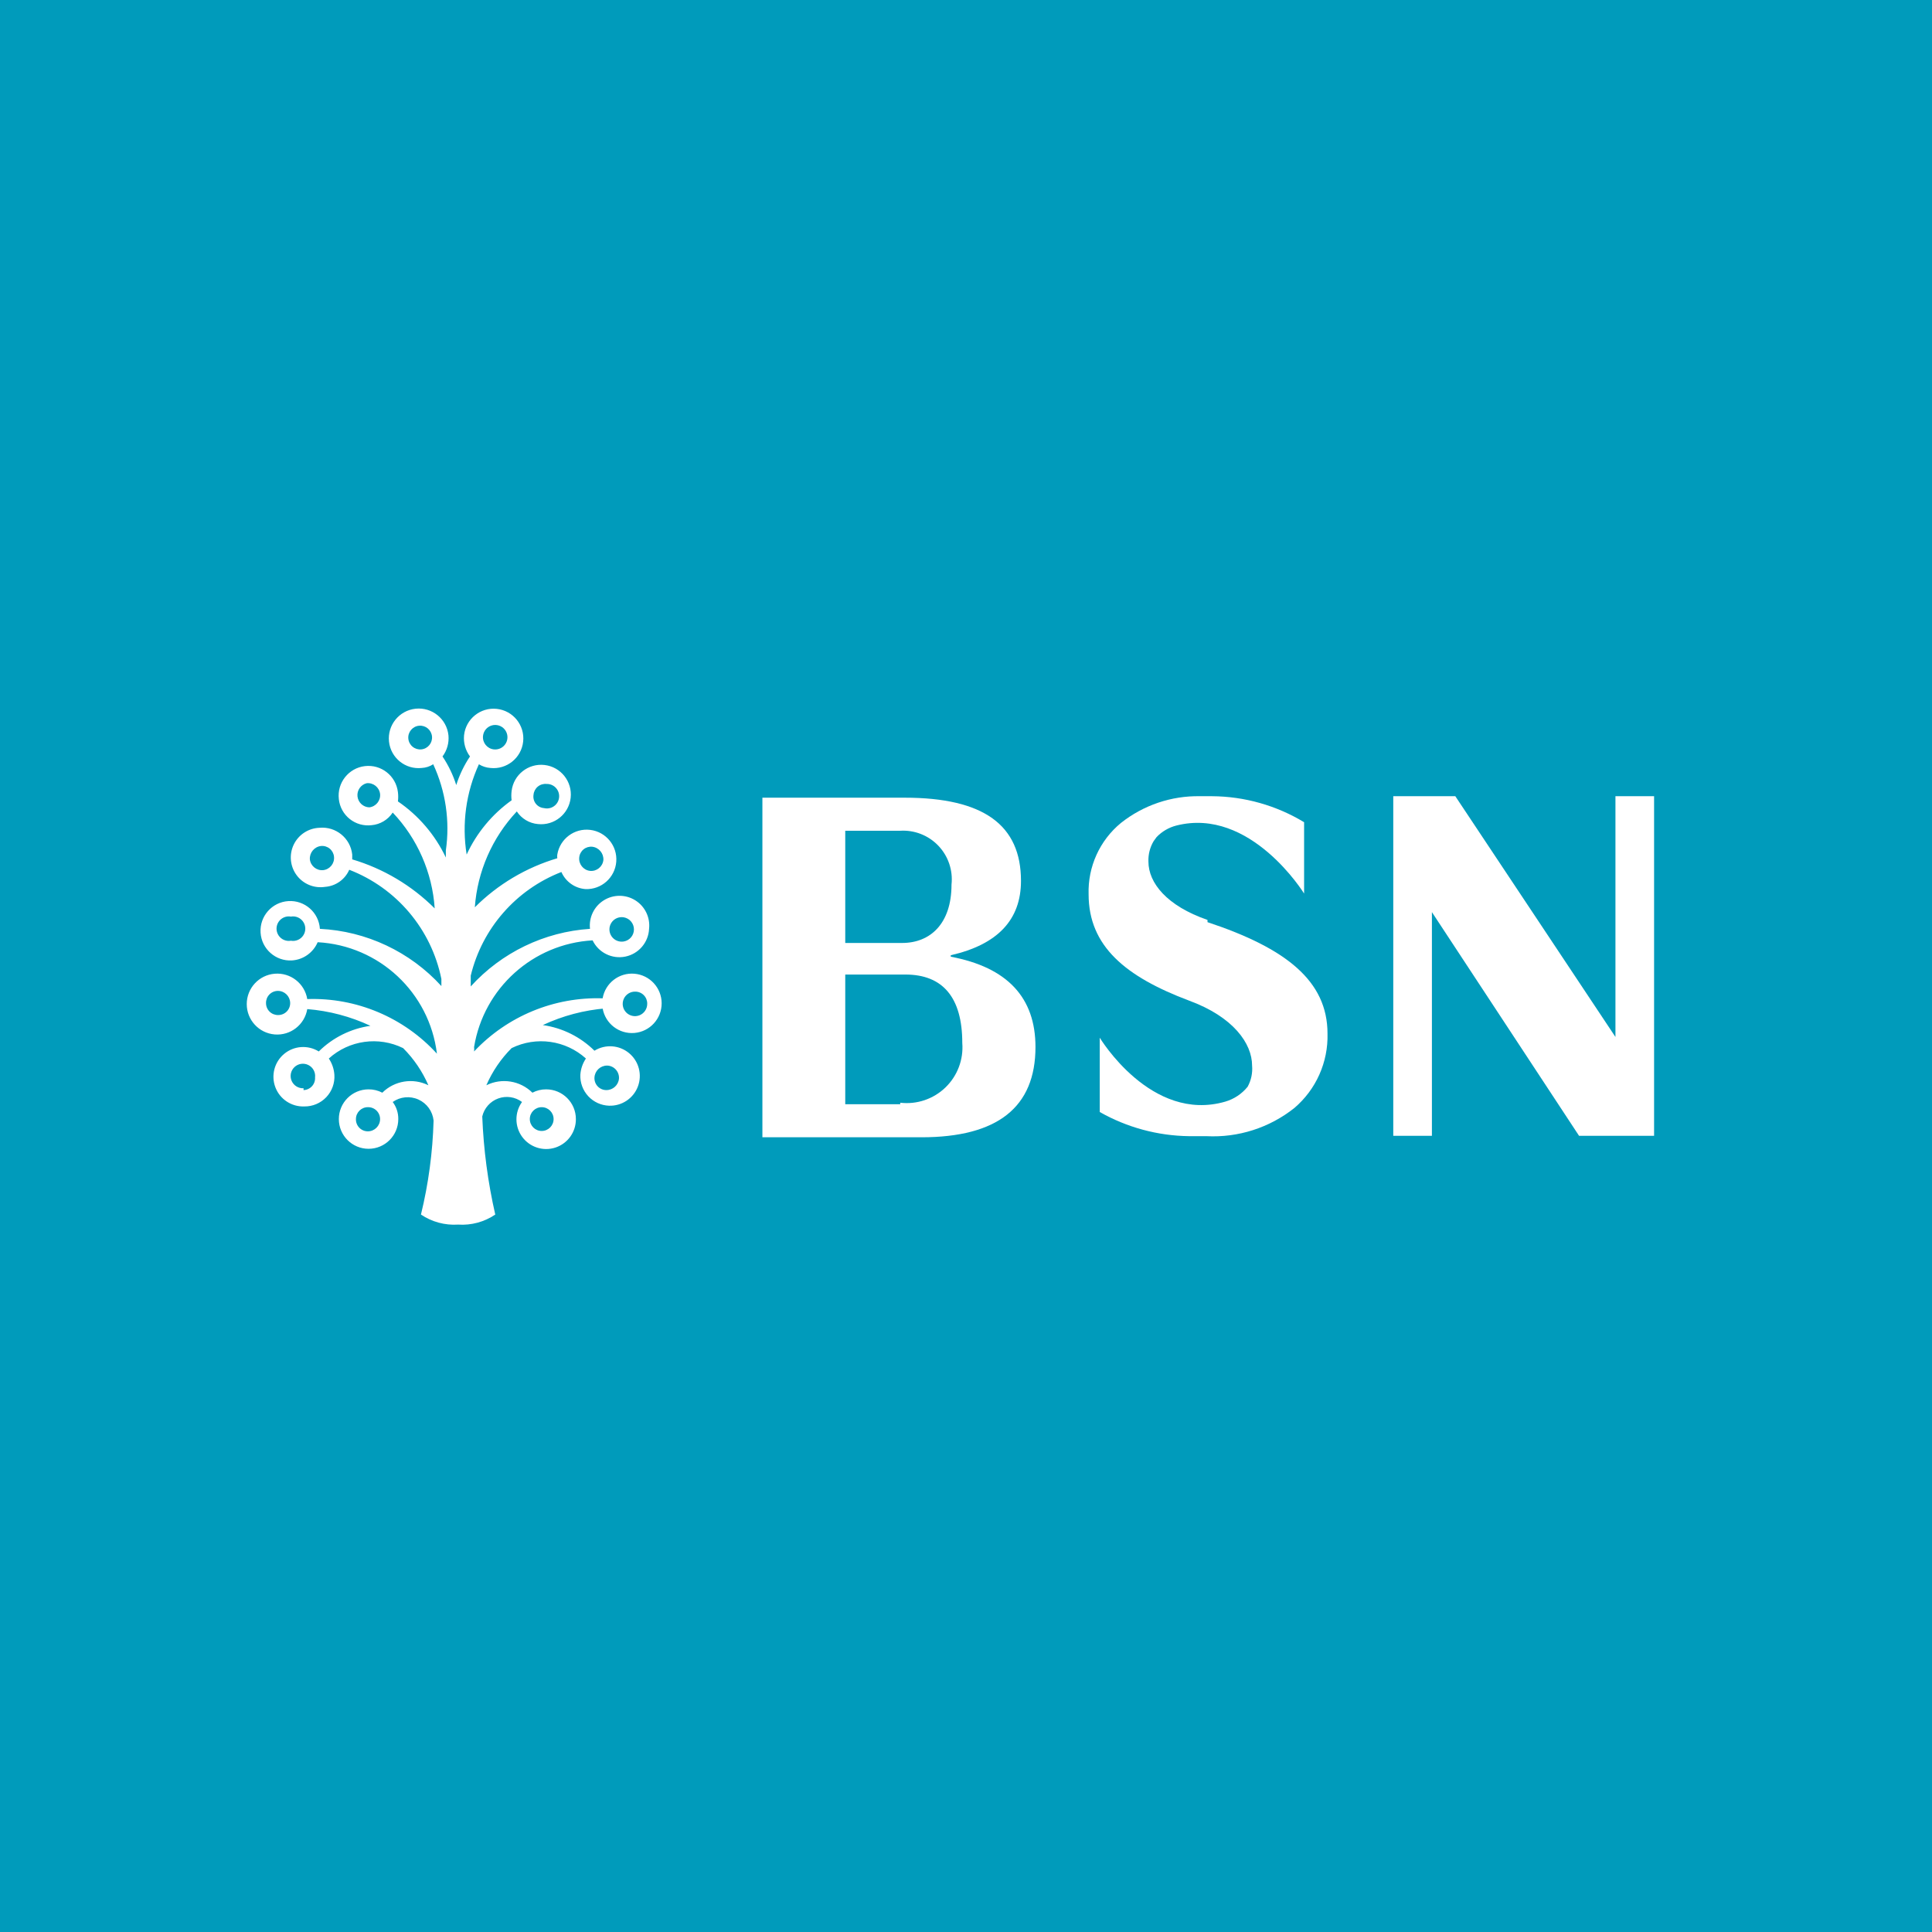
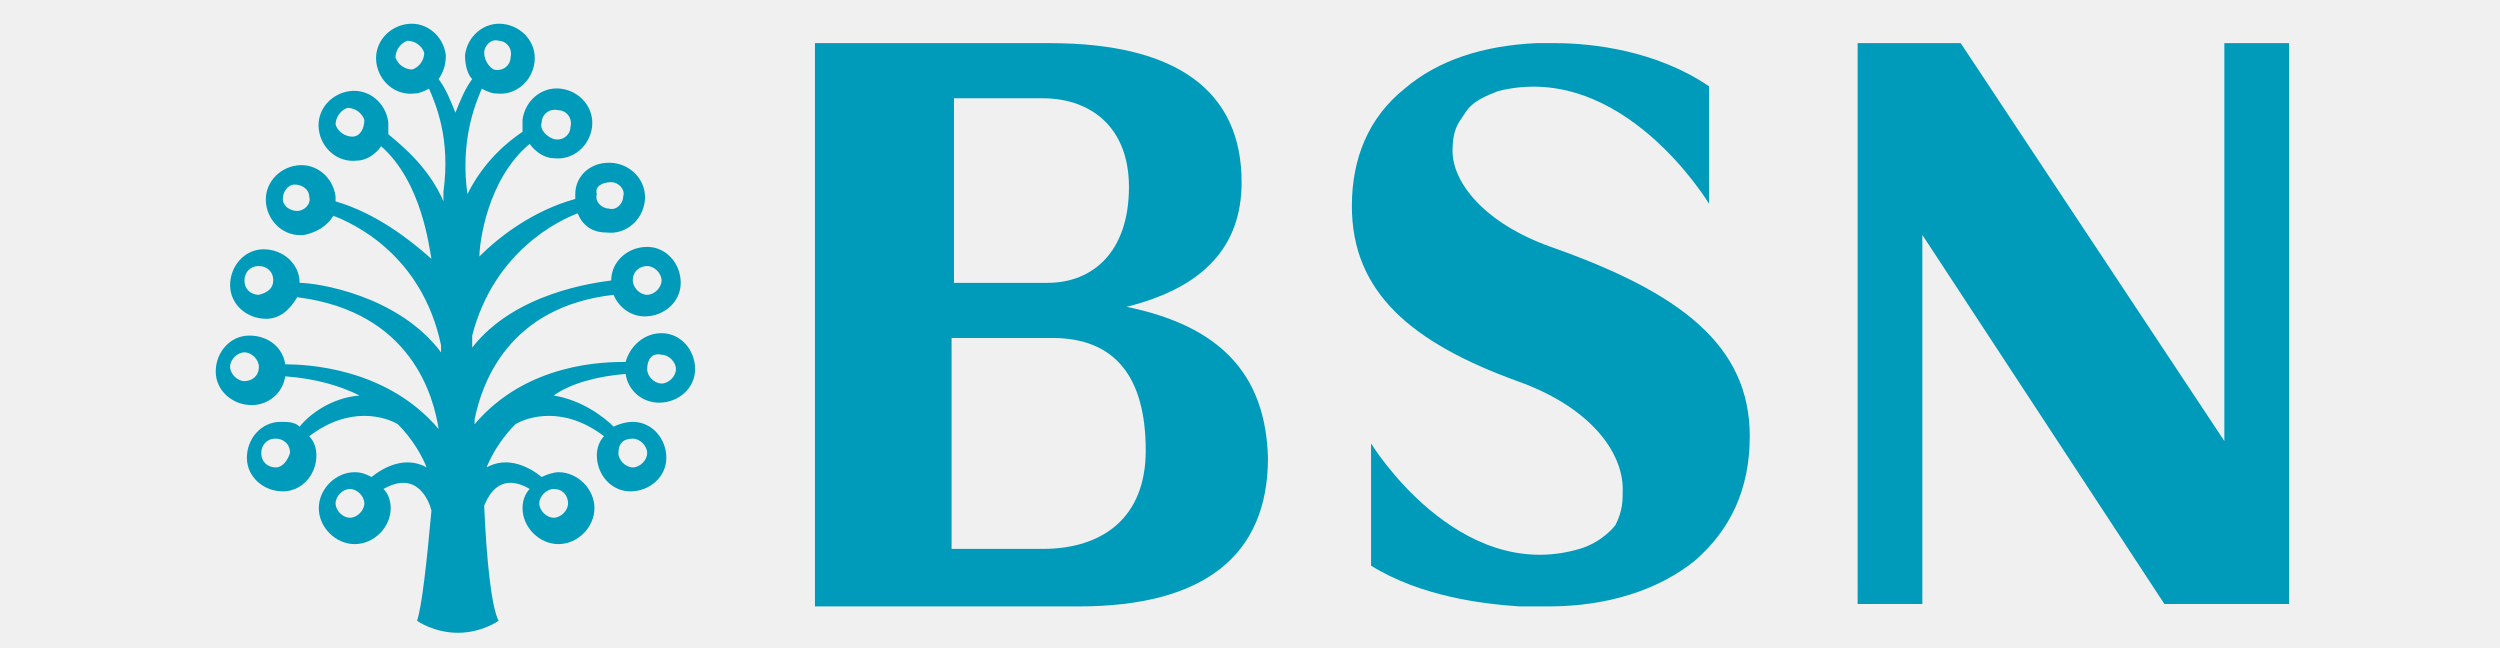
- <svg xmlns="http://www.w3.org/2000/svg" id="Layer_1" data-name="Layer 1" viewBox="0 0 52 52">
-   <defs>
-     <style>.cls-1{fill:#009bbb;}.cls-2{fill:#fff;}</style>
-   </defs>
-   <rect class="cls-1" width="52" height="52" />
-   <rect class="cls-1" x="2.12" y="16.35" width="47.75" height="19.31" />
-   <path class="cls-2" d="M25.59,25.71q1.89-.43,1.89-2c0-1.5-1-2.24-3.13-2.24H20.52v9.14H24.8c2.05,0,3.07-.81,3.07-2.43q0-2-2.28-2.43m-2.84-3.39h1.47a1.31,1.31,0,0,1,1.39,1.45c0,1.05-.57,1.57-1.33,1.57H22.75Zm1.48,7.36H22.75V26.23h1.62c1,0,1.53.61,1.53,1.84a1.5,1.5,0,0,1-1.67,1.61" />
-   <path class="cls-2" d="M32.5,24.76c-1.1-.38-1.59-1-1.59-1.57a1,1,0,0,1,.14-.55l.08-.11a1.12,1.12,0,0,1,.53-.31c2-.51,3.44,1.83,3.44,1.83V22.13a4.85,4.85,0,0,0-2.48-.7H32.3a3.33,3.33,0,0,0-2.13.72,2.39,2.39,0,0,0-.87,1.92c0,1.4,1,2.22,2.7,2.86,1.2.44,1.7,1.16,1.7,1.75a1,1,0,0,1-.12.57,1.21,1.21,0,0,1-.6.4c-2,.58-3.38-1.72-3.38-1.72v2a5,5,0,0,0,2.4.65h.47a3.51,3.51,0,0,0,2.37-.76,2.54,2.54,0,0,0,.89-2c0-1.42-1.12-2.3-3.23-3" />
-   <polygon class="cls-2" points="43.63 21.43 43.48 21.43 43.48 27.91 39.17 21.43 37.5 21.43 37.5 30.57 38.38 30.57 38.54 30.57 38.54 24.55 42.5 30.57 44.52 30.57 44.52 21.43 43.63 21.43" />
-   <path class="cls-2" d="M16.22,27.14a.8.8,0,1,0,0-.27,4.55,4.55,0,0,0-3.46,1.43.49.49,0,0,0,0-.12,3.43,3.43,0,0,1,3.19-2.87A.8.8,0,0,0,17.47,25,.8.8,0,1,0,15.88,25h0a4.76,4.76,0,0,0-3.21,1.55c0-.1,0-.2,0-.29a4,4,0,0,1,2.44-2.79.77.77,0,0,0,.65.46A.8.8,0,1,0,15,23a.31.31,0,0,0,0,.1,5.26,5.26,0,0,0-2.22,1.32,4.21,4.21,0,0,1,1.13-2.58.76.76,0,0,0,.57.34.8.8,0,1,0-.71-.89,1,1,0,0,0,0,.25A3.7,3.7,0,0,0,12.56,23a4.22,4.22,0,0,1,.33-2.43.67.67,0,0,0,.31.1.8.8,0,1,0-.71-.88.82.82,0,0,0,.16.57,3,3,0,0,0-.37.77,3,3,0,0,0-.37-.77.82.82,0,0,0,.16-.57.8.8,0,0,0-1.6.17.8.8,0,0,0,.88.71.63.63,0,0,0,.31-.1A4.12,4.12,0,0,1,12,22.89h0V23s0,.06,0,.08a3.8,3.8,0,0,0-1.29-1.51,1,1,0,0,0,0-.25.8.8,0,0,0-1.59.19.79.79,0,0,0,.88.7.76.76,0,0,0,.57-.34,4.15,4.15,0,0,1,1.13,2.58,5.26,5.26,0,0,0-2.22-1.32V23a.81.81,0,0,0-.88-.72.8.8,0,1,0,.15,1.59.77.77,0,0,0,.65-.46,4,4,0,0,1,2.48,2.94c0,.06,0,.13,0,.19A4.74,4.74,0,0,0,8.61,25h0a.8.8,0,1,0-.75.85.81.81,0,0,0,.69-.49,3.42,3.42,0,0,1,3.21,3,4.52,4.52,0,0,0-3.49-1.47.82.82,0,1,0,0,.27,4.94,4.94,0,0,1,1.7.45,2.47,2.47,0,0,0-1.39.69.8.8,0,1,0-.39,1.48A.8.8,0,0,0,9,28.93a.89.89,0,0,0-.15-.44,1.8,1.8,0,0,1,2-.28,3.23,3.23,0,0,1,.68,1,1.08,1.08,0,0,0-1.24.2.78.78,0,0,0-.37-.09.8.8,0,0,0-.8.8.8.8,0,1,0,1.6,0,.75.75,0,0,0-.15-.46.7.7,0,0,1,1.1.5,12.1,12.1,0,0,1-.34,2.53,1.6,1.6,0,0,0,1,.27,1.59,1.59,0,0,0,1-.27,14.4,14.4,0,0,1-.35-2.64.68.68,0,0,1,1.07-.39.8.8,0,1,0,1.45.46.8.8,0,0,0-.8-.8.78.78,0,0,0-.37.09,1.08,1.08,0,0,0-1.24-.2,3.23,3.23,0,0,1,.68-1,1.8,1.8,0,0,1,2,.28.89.89,0,0,0-.15.44.8.8,0,0,0,.77.83.8.8,0,1,0-.39-1.48,2.47,2.47,0,0,0-1.39-.69,4.94,4.94,0,0,1,1.7-.45m.79-.45a.32.32,0,0,1,.32.33.33.33,0,1,1-.32-.33m-.31-2a.33.33,0,0,1,0,.65.33.33,0,1,1,0-.65m-.85-1.9a.34.34,0,0,1,.3.36.33.33,0,0,1-.36.29.33.33,0,0,1-.29-.36.32.32,0,0,1,.35-.29m-1.58-1.4a.32.32,0,0,1,.35-.29.33.33,0,1,1-.07.65.31.31,0,0,1-.28-.36M13,19.81a.33.33,0,1,1,.29.36.33.33,0,0,1-.29-.36m-1.66.36a.32.32,0,0,1-.35-.29.32.32,0,1,1,.35.29M9.94,21.73a.33.33,0,0,1-.07-.65.33.33,0,0,1,.36.29.33.33,0,0,1-.29.36M8.7,23.42a.33.33,0,0,1-.36-.29.34.34,0,0,1,.3-.36.32.32,0,0,1,.35.29.33.33,0,0,1-.29.36m-.87,1.9a.33.33,0,1,1,0-.65.33.33,0,1,1,0,.65m-.34,2A.32.32,0,0,1,7.16,27a.32.32,0,0,1,.32-.33.33.33,0,0,1,.33.32.32.32,0,0,1-.32.33M9.9,30.45a.32.32,0,0,1-.32-.33.32.32,0,0,1,.32-.32.32.32,0,0,1,.33.32.33.33,0,0,1-.33.33m5-.33a.32.32,0,1,1-.64,0,.32.32,0,0,1,.64,0M12.6,24.64h0Zm-.72,0,.06,0h0l-.06-.05M8.17,29.29A.33.33,0,1,1,8.48,29a.32.32,0,0,1-.31.34m8.18-.66a.33.33,0,0,1,.31.35.34.34,0,0,1-.34.31A.32.32,0,0,1,16,29a.34.34,0,0,1,.34-.32" />
+ <svg xmlns="http://www.w3.org/2000/svg" version="1.1" id="Layer_1" x="0px" y="0px" viewBox="0 0 104.3 27" style="enable-background:new 0 0 104.3 27;" xml:space="preserve">
+   <style type="text/css">
+ 	.st0{fill:#009BBB;}
+ </style>
+   <g>
+     <path class="st0" d="M47,12.8c3.2-0.8,4.8-2.5,4.8-5.2c0-3.8-2.7-5.8-8-5.8H34v23.5h11c5.2,0,7.9-2.1,7.9-6.2   C52.8,15.6,50.9,13.6,47,12.8 M39.7,4.1h3.8c2,0,3.6,1.2,3.6,3.7c0,2.7-1.5,4-3.4,4h-3.9V4.1z M43.5,22.9h-3.8v-8.8h4.2   c2.6,0,3.9,1.6,3.9,4.7C47.8,21.6,46,22.9,43.5,22.9" />
+     <path class="st0" d="M64.7,10.3c-2.8-1-4.1-2.7-4.1-4c0-0.6,0.1-1,0.4-1.4l0.2-0.3C61.5,4.2,62,4,62.5,3.8c5.2-1.3,8.8,4.7,8.8,4.7   V3.6c-2.2-1.5-4.9-1.8-6.4-1.8h-0.8c-2.2,0.1-4.1,0.7-5.5,1.9c-1.5,1.2-2.2,2.9-2.2,4.9c0,3.6,2.5,5.7,6.9,7.3   c3.1,1.1,4.4,3,4.4,4.5c0,0.5,0,0.9-0.3,1.5c0,0-0.5,0.7-1.5,1c-5.1,1.5-8.7-4.4-8.7-4.4v4.9v0.2c2.1,1.3,4.7,1.6,6.2,1.7h0.9   c0.1,0,0.2,0,0.2,0l0,0h0.1v0h0c2.5,0,4.6-0.7,6.1-1.9c1.5-1.3,2.3-3,2.3-5.2C73,14.4,70.1,12.2,64.7,10.3" />
+     <polygon class="st0" points="93.2,1.8 92.8,1.8 92.8,18.4 81.8,1.8 77.5,1.8 77.5,25.2 79.8,25.2 80.2,25.2 80.2,9.8 90.3,25.2    95.5,25.2 95.5,1.8  " />
+     <path class="st0" d="M26.1,15.6c0.1,0.7,0.7,1.2,1.4,1.2c0.8,0,1.5-0.6,1.5-1.4c0-0.8-0.6-1.5-1.4-1.5c-0.7,0-1.3,0.5-1.5,1.2   c-0.8,0-4.1,0-6.3,2.6c0-0.1,0-0.1,0-0.2c0.3-1.5,1.4-4.7,5.8-5.2c0.2,0.5,0.7,0.9,1.3,0.9c0.8,0,1.5-0.6,1.5-1.4   c0-0.8-0.6-1.5-1.4-1.5c-0.8,0-1.5,0.6-1.5,1.4v0c-0.7,0.1-4,0.5-5.8,2.8c0-0.2,0-0.4,0-0.5c0.9-3.5,3.6-4.8,4.4-5.1   c0.2,0.5,0.6,0.8,1.2,0.8c0.8,0.1,1.5-0.5,1.6-1.3c0.1-0.8-0.5-1.5-1.3-1.6C24.7,6.7,24,7.3,24,8.1c0,0.1,0,0.1,0,0.2   c-1.8,0.5-3.2,1.6-4,2.4c0-0.5,0.3-3.2,2.1-4.7c0.2,0.3,0.6,0.6,1,0.6c0.8,0.1,1.5-0.5,1.6-1.3c0.1-0.8-0.5-1.5-1.3-1.6   c-0.8-0.1-1.5,0.5-1.6,1.3c0,0.2,0,0.3,0,0.5c-0.6,0.4-1.6,1.2-2.3,2.6c-0.3-2.2,0.3-3.7,0.6-4.4c0.2,0.1,0.4,0.2,0.6,0.2   c0.8,0.1,1.5-0.5,1.6-1.3c0.1-0.8-0.5-1.5-1.3-1.6c-0.8-0.1-1.5,0.5-1.6,1.3c0,0.4,0.1,0.8,0.3,1c-0.3,0.4-0.5,0.9-0.7,1.4   c-0.2-0.5-0.4-1-0.7-1.4c0.2-0.3,0.3-0.6,0.3-1c-0.1-0.8-0.8-1.4-1.6-1.3c-0.8,0.1-1.4,0.8-1.3,1.6c0.1,0.8,0.8,1.4,1.6,1.3   c0.2,0,0.4-0.1,0.6-0.2c0.3,0.7,0.9,2.1,0.6,4.3h0c0,0,0,0.1,0,0.2c0,0.1,0,0.1,0,0.2c-0.6-1.4-1.7-2.3-2.3-2.8c0-0.1,0-0.3,0-0.5   c-0.1-0.8-0.8-1.4-1.6-1.3c-0.8,0.1-1.4,0.8-1.3,1.6c0.1,0.8,0.8,1.4,1.6,1.3c0.4,0,0.8-0.3,1-0.6c1.7,1.5,2,4.2,2.1,4.7   c-0.9-0.8-2.3-1.9-4-2.4c0-0.1,0-0.1,0-0.2c-0.1-0.8-0.8-1.4-1.6-1.3c-0.8,0.1-1.4,0.8-1.3,1.6c0.1,0.8,0.8,1.4,1.6,1.3   c0.5-0.1,1-0.4,1.2-0.8c0.8,0.3,3.7,1.6,4.5,5.4c0,0.1,0,0.2,0,0.3c-1.8-2.4-5.2-2.9-5.9-2.9v0c0-0.8-0.7-1.4-1.5-1.4   c-0.8,0-1.4,0.7-1.4,1.5c0,0.8,0.7,1.4,1.5,1.4c0.6,0,1-0.4,1.3-0.9c4.8,0.6,5.7,4.2,5.9,5.5c-2.2-2.6-5.6-2.7-6.4-2.7   c-0.1-0.7-0.7-1.2-1.5-1.2c-0.8,0-1.4,0.7-1.4,1.5c0,0.8,0.7,1.4,1.5,1.4c0.7,0,1.3-0.5,1.4-1.2c1.3,0.1,2.3,0.4,3.1,0.8   c-1.2,0.1-2.1,0.8-2.5,1.3c-0.2-0.2-0.5-0.2-0.8-0.2c-0.8,0-1.4,0.7-1.4,1.5c0,0.8,0.7,1.4,1.5,1.4c0.8,0,1.4-0.7,1.4-1.5   c0-0.3-0.1-0.6-0.3-0.8c1.7-1.3,3.2-0.8,3.7-0.5c0.6,0.6,1,1.3,1.2,1.8c-0.9-0.5-1.8,0-2.3,0.4c-0.2-0.1-0.4-0.2-0.7-0.2   c-0.8,0-1.5,0.7-1.5,1.5c0,0.8,0.7,1.5,1.5,1.5c0.8,0,1.5-0.7,1.5-1.5c0-0.3-0.1-0.6-0.3-0.8c1.4-0.8,1.9,0.5,2,0.9   c-0.2,2.2-0.4,4-0.6,4.6c0,0,0.7,0.5,1.7,0.5c1,0,1.7-0.5,1.7-0.5c-0.3-0.6-0.5-2.5-0.6-4.8c0.2-0.5,0.7-1.4,1.9-0.7   c-0.2,0.2-0.3,0.5-0.3,0.8c0,0.8,0.7,1.5,1.5,1.5c0.8,0,1.5-0.7,1.5-1.5c0-0.8-0.7-1.5-1.5-1.5c-0.2,0-0.5,0.1-0.7,0.2   c-0.5-0.4-1.4-0.9-2.3-0.4c0.2-0.5,0.6-1.2,1.2-1.8c0.5-0.3,2-0.8,3.7,0.5c-0.2,0.2-0.3,0.5-0.3,0.8c0,0.8,0.6,1.5,1.4,1.5   c0.8,0,1.5-0.6,1.5-1.4c0-0.8-0.6-1.5-1.4-1.5c-0.3,0-0.6,0.1-0.8,0.2c-0.4-0.4-1.3-1.1-2.5-1.3C23.8,16,24.9,15.7,26.1,15.6    M27.6,14.8c0.3,0,0.6,0.3,0.6,0.6c0,0.3-0.3,0.6-0.6,0.6c-0.3,0-0.6-0.3-0.6-0.6C27,15,27.2,14.7,27.6,14.8 M27,11.1   c0.3,0,0.6,0.3,0.6,0.6c0,0.3-0.3,0.6-0.6,0.6c-0.3,0-0.6-0.3-0.6-0.6C26.4,11.3,26.7,11.1,27,11.1 M25.5,7.6   c0.3,0,0.6,0.3,0.5,0.6c0,0.3-0.3,0.6-0.6,0.5c-0.3,0-0.6-0.3-0.5-0.6C24.8,7.8,25.1,7.6,25.5,7.6 M22.6,5.1c0-0.3,0.3-0.6,0.7-0.5   c0.3,0,0.6,0.3,0.5,0.7c0,0.3-0.3,0.6-0.7,0.5C22.8,5.7,22.5,5.4,22.6,5.1 M20.2,2.2c0-0.3,0.3-0.6,0.6-0.5c0.3,0,0.6,0.3,0.5,0.7   c0,0.3-0.3,0.6-0.7,0.5C20.4,2.8,20.2,2.5,20.2,2.2 M17.2,2.9c-0.3,0-0.6-0.2-0.7-0.5c0-0.3,0.2-0.6,0.5-0.7c0.3,0,0.6,0.2,0.7,0.5   C17.7,2.5,17.5,2.8,17.2,2.9 M14.7,5.7c-0.3,0-0.6-0.2-0.7-0.5c0-0.3,0.2-0.6,0.5-0.7c0.3,0,0.6,0.2,0.7,0.5   C15.2,5.4,15,5.7,14.7,5.7 M12.4,8.8c-0.3,0-0.6-0.2-0.6-0.5c0-0.3,0.2-0.6,0.5-0.6c0.3,0,0.6,0.2,0.6,0.5   C13,8.5,12.7,8.8,12.4,8.8 M10.8,12.3c-0.3,0-0.6-0.2-0.6-0.6c0-0.3,0.2-0.6,0.6-0.6c0.3,0,0.6,0.2,0.6,0.6   C11.4,12,11.2,12.2,10.8,12.3 M10.2,15.9c-0.3,0-0.6-0.3-0.6-0.6c0-0.3,0.3-0.6,0.6-0.6c0.3,0,0.6,0.3,0.6,0.6   C10.8,15.7,10.5,15.9,10.2,15.9 M14.6,21.6c-0.3,0-0.6-0.3-0.6-0.6c0-0.3,0.3-0.6,0.6-0.6c0.3,0,0.6,0.3,0.6,0.6   C15.2,21.3,14.9,21.6,14.6,21.6 M23.7,21c0,0.3-0.3,0.6-0.6,0.6c-0.3,0-0.6-0.3-0.6-0.6c0-0.3,0.3-0.6,0.6-0.6   C23.5,20.4,23.7,20.7,23.7,21 M19.5,11L19.5,11L19.5,11L19.5,11z M18.2,11l0.1,0.1v0L18.2,11 M11.5,19.5c-0.3,0-0.6-0.2-0.6-0.6   c0-0.3,0.2-0.6,0.6-0.6c0.3,0,0.6,0.2,0.6,0.6C12,19.2,11.8,19.5,11.5,19.5 M26.4,18.3c0.3,0,0.6,0.3,0.6,0.6   c0,0.3-0.3,0.6-0.6,0.6c-0.3,0-0.6-0.3-0.6-0.6C25.8,18.5,26,18.3,26.4,18.3" />
+   </g>
</svg>
